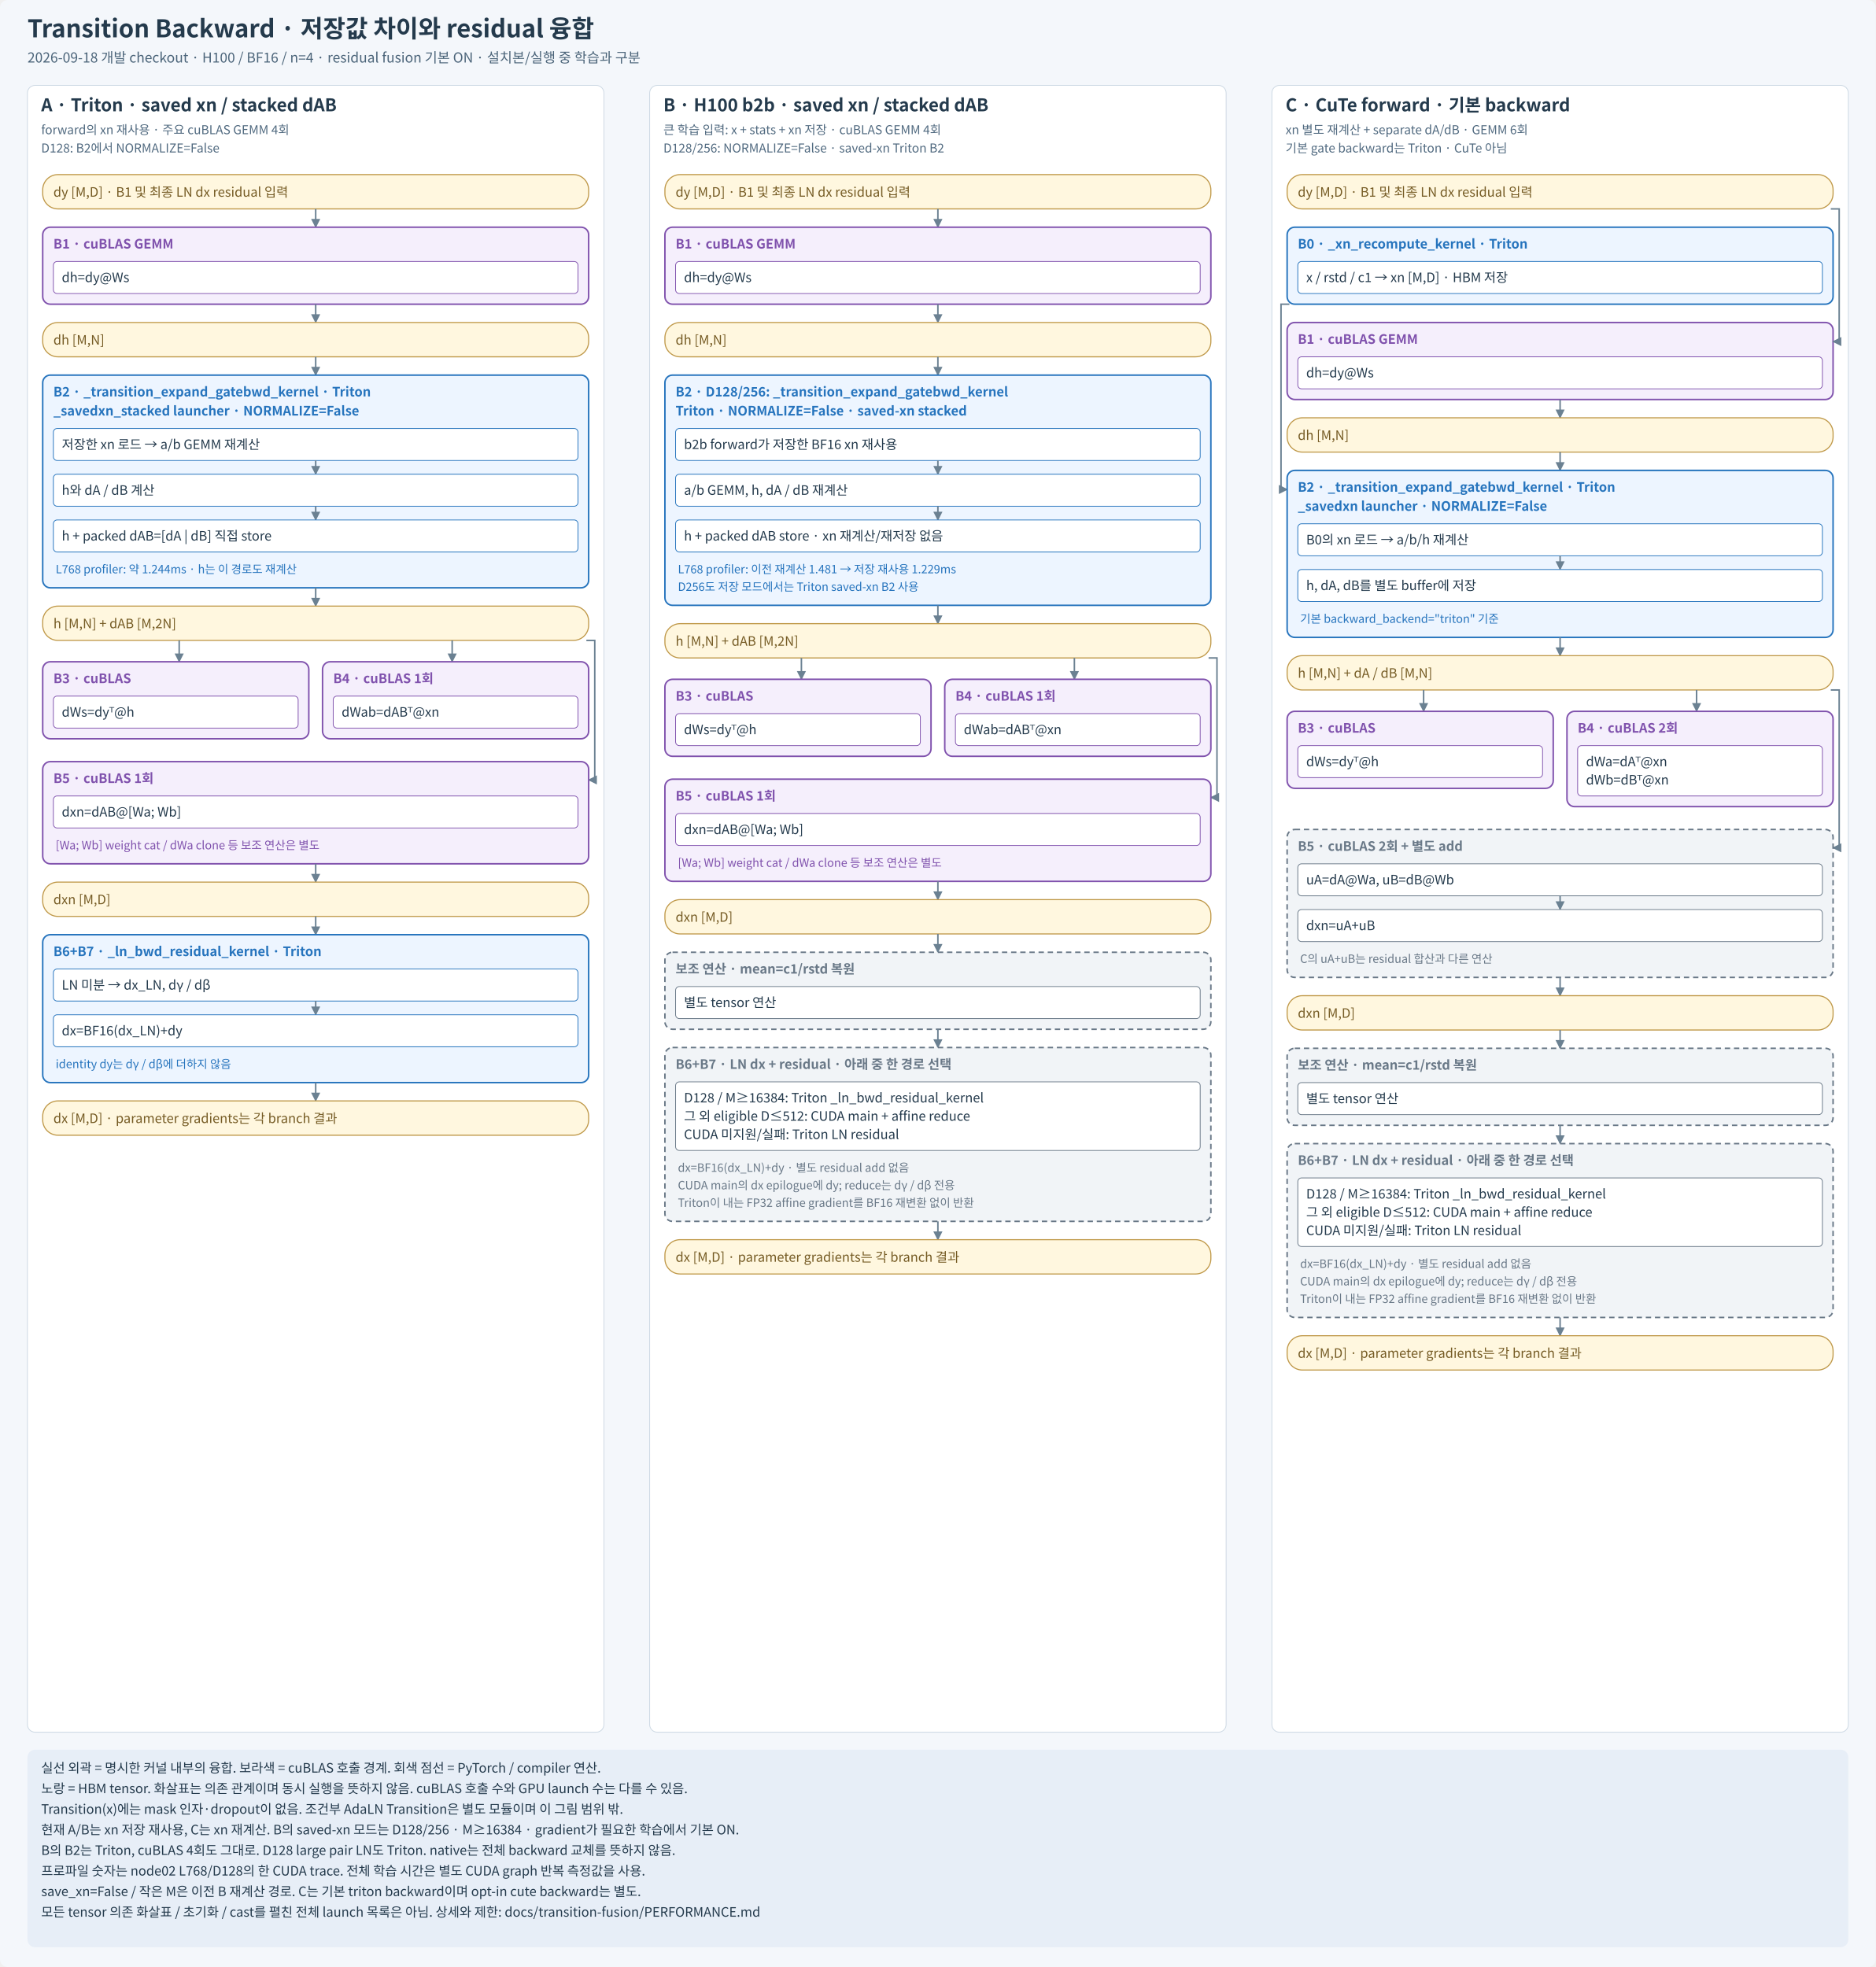
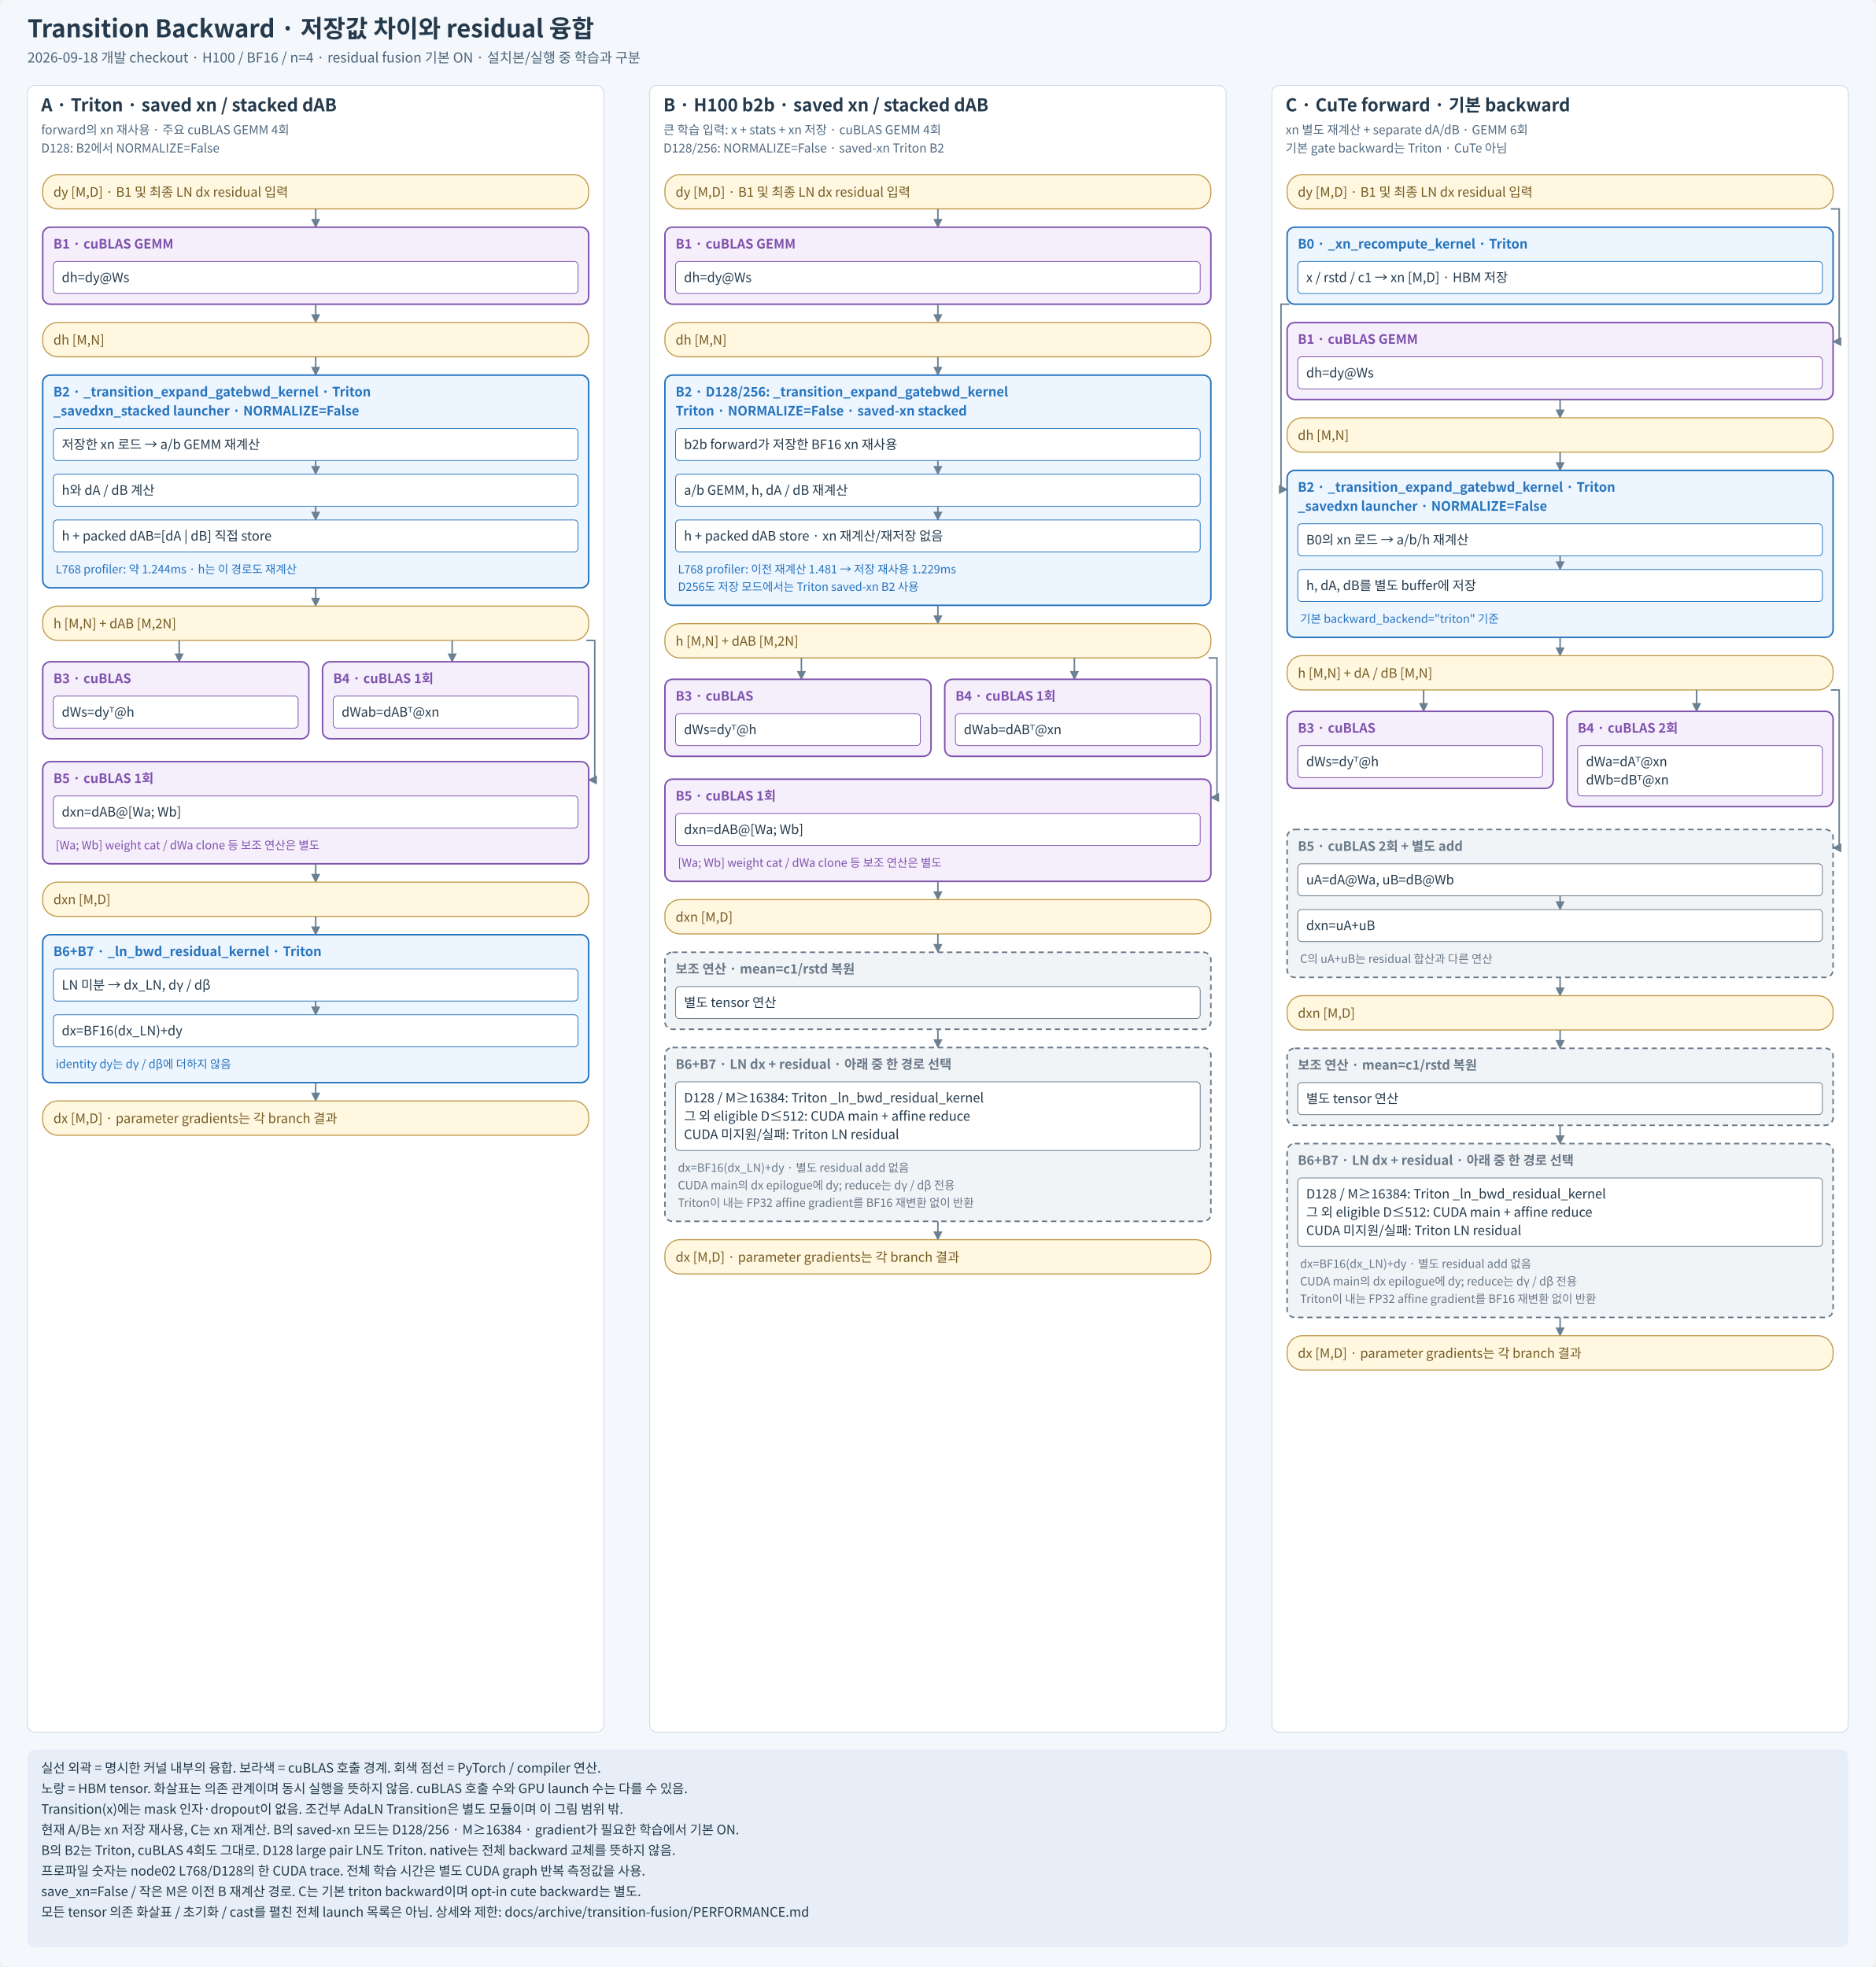
<svg xmlns="http://www.w3.org/2000/svg" aria-labelledby="title desc" height="2580" role="img" viewBox="0 0 2460 2580" width="2460">
  <defs>
    <marker id="arrow" markerHeight="6" markerWidth="6" orient="auto-start-reverse" refX="9" refY="5" viewBox="0 0 10 10">
      <path d="M 0 0 L 10 5 L 0 10 z" fill="#6b8192" />
    </marker>
  </defs>
  <rect fill="#f4f7fb" height="2580" rx="10" stroke="none" stroke-width="1" width="2460" x="0" y="0" />
  <text fill="#243a4c" font-family="Noto Sans CJK KR, Noto Sans KR, DejaVu Sans, sans-serif" font-size="32" font-weight="700" text-anchor="start" x="36" y="49">Transition Backward · 저장값 차이와 residual 융합</text>
  <text fill="#4b6479" font-family="Noto Sans CJK KR, Noto Sans KR, DejaVu Sans, sans-serif" font-size="18" font-weight="400" text-anchor="start" x="36" y="82">2026-09-18 개발 checkout · H100 / BF16 / n=4 · residual fusion 기본 ON · 설치본/실행 중 학습과 구분</text>
  <rect fill="#fff" height="2160" rx="10" stroke="#cbd7e2" stroke-width="1" width="756" x="36" y="112" />
  <text fill="#243a4c" font-family="Noto Sans CJK KR, Noto Sans KR, DejaVu Sans, sans-serif" font-size="23" font-weight="700" text-anchor="start" x="54" y="146">A · Triton · saved xn / stacked dAB</text>
  <text fill="#516a80" font-family="Noto Sans CJK KR, Noto Sans KR, DejaVu Sans, sans-serif" font-size="16" font-weight="400" text-anchor="start" x="54" y="176">forward의 xn 재사용 · 주요 cuBLAS GEMM 4회</text>
  <text fill="#516a80" font-family="Noto Sans CJK KR, Noto Sans KR, DejaVu Sans, sans-serif" font-size="16" font-weight="400" text-anchor="start" x="54" y="200">D128: B2에서 NORMALIZE=False</text>
  <rect fill="#fff7df" height="45" rx="20" stroke="#bf9848" stroke-width="1.4" width="716" x="56" y="229" />
  <text fill="#755b24" font-family="Noto Sans CJK KR, Noto Sans KR, DejaVu Sans, sans-serif" font-size="17" font-weight="400" text-anchor="start" x="70" y="258">dy [M,D] · B1 및 최종 LN dx residual 입력</text>
  <path d="M 414.0 274 L 414.0 298" fill="none" marker-end="url(#arrow)" stroke="#6b8192" stroke-width="2" />
  <rect fill="#f5effc" height="101" rx="10" stroke="#8052ad" stroke-width="2" width="716" x="56" y="298" />
  <text fill="#8052ad" font-family="Noto Sans CJK KR, Noto Sans KR, DejaVu Sans, sans-serif" font-size="17" font-weight="700" text-anchor="start" x="70" y="326">B1 · cuBLAS GEMM</text>
  <rect fill="#fff" height="42" rx="5" stroke="#8052ad" stroke-width="1" width="688" x="70" y="343" />
  <text fill="#243a4c" font-family="Noto Sans CJK KR, Noto Sans KR, DejaVu Sans, sans-serif" font-size="17" font-weight="400" text-anchor="start" x="81" y="370">dh=dy@Ws</text>
  <path d="M 414.0 399 L 414.0 423" fill="none" marker-end="url(#arrow)" stroke="#6b8192" stroke-width="2" />
  <rect fill="#fff7df" height="45" rx="20" stroke="#bf9848" stroke-width="1.4" width="716" x="56" y="423" />
  <text fill="#755b24" font-family="Noto Sans CJK KR, Noto Sans KR, DejaVu Sans, sans-serif" font-size="17" font-weight="400" text-anchor="start" x="70" y="452">dh [M,N]</text>
  <path d="M 414.0 468 L 414.0 492" fill="none" marker-end="url(#arrow)" stroke="#6b8192" stroke-width="2" />
  <rect fill="#edf5ff" height="279" rx="10" stroke="#2674bd" stroke-width="2" width="716" x="56" y="492" />
  <text fill="#2674bd" font-family="Noto Sans CJK KR, Noto Sans KR, DejaVu Sans, sans-serif" font-size="17" font-weight="700" text-anchor="start" x="70" y="520">B2 · _transition_expand_gatebwd_kernel · Triton</text>
  <text fill="#2674bd" font-family="Noto Sans CJK KR, Noto Sans KR, DejaVu Sans, sans-serif" font-size="17" font-weight="700" text-anchor="start" x="70" y="545">_savedxn_stacked launcher · NORMALIZE=False</text>
  <rect fill="#fff" height="42" rx="5" stroke="#2674bd" stroke-width="1" width="688" x="70" y="562" />
  <text fill="#243a4c" font-family="Noto Sans CJK KR, Noto Sans KR, DejaVu Sans, sans-serif" font-size="17" font-weight="400" text-anchor="start" x="81" y="589">저장한 xn 로드 → a/b GEMM 재계산</text>
  <path d="M 414.0 604 L 414.0 622" fill="none" marker-end="url(#arrow)" stroke="#6b8192" stroke-width="2" />
  <rect fill="#fff" height="42" rx="5" stroke="#2674bd" stroke-width="1" width="688" x="70" y="622" />
  <text fill="#243a4c" font-family="Noto Sans CJK KR, Noto Sans KR, DejaVu Sans, sans-serif" font-size="17" font-weight="400" text-anchor="start" x="81" y="649">h와 dA / dB 계산</text>
  <path d="M 414.0 664 L 414.0 682" fill="none" marker-end="url(#arrow)" stroke="#6b8192" stroke-width="2" />
  <rect fill="#fff" height="42" rx="5" stroke="#2674bd" stroke-width="1" width="688" x="70" y="682" />
  <text fill="#243a4c" font-family="Noto Sans CJK KR, Noto Sans KR, DejaVu Sans, sans-serif" font-size="17" font-weight="400" text-anchor="start" x="81" y="709">h + packed dAB=[dA | dB] 직접 store</text>
  <text fill="#2674bd" font-family="Noto Sans CJK KR, Noto Sans KR, DejaVu Sans, sans-serif" font-size="15" font-weight="400" text-anchor="start" x="73" y="752">L768 profiler: 약 1.244ms · h는 이 경로도 재계산</text>
  <path d="M 414.0 771 L 414.0 795" fill="none" marker-end="url(#arrow)" stroke="#6b8192" stroke-width="2" />
  <rect fill="#fff7df" height="45" rx="20" stroke="#bf9848" stroke-width="1.4" width="716" x="56" y="795" />
  <text fill="#755b24" font-family="Noto Sans CJK KR, Noto Sans KR, DejaVu Sans, sans-serif" font-size="17" font-weight="400" text-anchor="start" x="70" y="824">h [M,N] + dAB [M,2N]</text>
  <path d="M 235.0 840 L 235.0 868" fill="none" marker-end="url(#arrow)" stroke="#6b8192" stroke-width="2" />
  <path d="M 593.0 840 L 593.0 868" fill="none" marker-end="url(#arrow)" stroke="#6b8192" stroke-width="2" />
  <rect fill="#f5effc" height="101" rx="10" stroke="#8052ad" stroke-width="2" width="349.0" x="56" y="868" />
  <text fill="#8052ad" font-family="Noto Sans CJK KR, Noto Sans KR, DejaVu Sans, sans-serif" font-size="17" font-weight="700" text-anchor="start" x="70" y="896">B3 · cuBLAS</text>
  <rect fill="#fff" height="42" rx="5" stroke="#8052ad" stroke-width="1" width="321.0" x="70" y="913" />
  <text fill="#243a4c" font-family="Noto Sans CJK KR, Noto Sans KR, DejaVu Sans, sans-serif" font-size="17" font-weight="400" text-anchor="start" x="81" y="940">dWs=dyᵀ@h</text>
  <rect fill="#f5effc" height="101" rx="10" stroke="#8052ad" stroke-width="2" width="349.0" x="423.0" y="868" />
  <text fill="#8052ad" font-family="Noto Sans CJK KR, Noto Sans KR, DejaVu Sans, sans-serif" font-size="17" font-weight="700" text-anchor="start" x="437.0" y="896">B4 · cuBLAS 1회</text>
  <rect fill="#fff" height="42" rx="5" stroke="#8052ad" stroke-width="1" width="321.0" x="437.0" y="913" />
  <text fill="#243a4c" font-family="Noto Sans CJK KR, Noto Sans KR, DejaVu Sans, sans-serif" font-size="17" font-weight="400" text-anchor="start" x="448.0" y="940">dWab=dABᵀ@xn</text>
  <path d="M 769 840 L 780 840 L 780 1023 L 772 1023" fill="none" marker-end="url(#arrow)" stroke="#6b8192" stroke-width="2" />
  <rect fill="#f5effc" height="134" rx="10" stroke="#8052ad" stroke-width="2" width="716" x="56" y="999" />
  <text fill="#8052ad" font-family="Noto Sans CJK KR, Noto Sans KR, DejaVu Sans, sans-serif" font-size="17" font-weight="700" text-anchor="start" x="70" y="1027">B5 · cuBLAS 1회</text>
  <rect fill="#fff" height="42" rx="5" stroke="#8052ad" stroke-width="1" width="688" x="70" y="1044" />
  <text fill="#243a4c" font-family="Noto Sans CJK KR, Noto Sans KR, DejaVu Sans, sans-serif" font-size="17" font-weight="400" text-anchor="start" x="81" y="1071">dxn=dAB@[Wa; Wb]</text>
  <text fill="#8052ad" font-family="Noto Sans CJK KR, Noto Sans KR, DejaVu Sans, sans-serif" font-size="15" font-weight="400" text-anchor="start" x="73" y="1114">[Wa; Wb] weight cat / dWa clone 등 보조 연산은 별도</text>
  <path d="M 414.0 1133 L 414.0 1157" fill="none" marker-end="url(#arrow)" stroke="#6b8192" stroke-width="2" />
  <rect fill="#fff7df" height="45" rx="20" stroke="#bf9848" stroke-width="1.4" width="716" x="56" y="1157" />
  <text fill="#755b24" font-family="Noto Sans CJK KR, Noto Sans KR, DejaVu Sans, sans-serif" font-size="17" font-weight="400" text-anchor="start" x="70" y="1186">dxn [M,D]</text>
  <path d="M 414.0 1202 L 414.0 1226" fill="none" marker-end="url(#arrow)" stroke="#6b8192" stroke-width="2" />
  <rect fill="#edf5ff" height="194" rx="10" stroke="#2674bd" stroke-width="2" width="716" x="56" y="1226" />
  <text fill="#2674bd" font-family="Noto Sans CJK KR, Noto Sans KR, DejaVu Sans, sans-serif" font-size="17" font-weight="700" text-anchor="start" x="70" y="1254">B6+B7 · _ln_bwd_residual_kernel · Triton</text>
  <rect fill="#fff" height="42" rx="5" stroke="#2674bd" stroke-width="1" width="688" x="70" y="1271" />
  <text fill="#243a4c" font-family="Noto Sans CJK KR, Noto Sans KR, DejaVu Sans, sans-serif" font-size="17" font-weight="400" text-anchor="start" x="81" y="1298">LN 미분 → dx_LN, dγ / dβ</text>
  <path d="M 414.0 1313 L 414.0 1331" fill="none" marker-end="url(#arrow)" stroke="#6b8192" stroke-width="2" />
  <rect fill="#fff" height="42" rx="5" stroke="#2674bd" stroke-width="1" width="688" x="70" y="1331" />
  <text fill="#243a4c" font-family="Noto Sans CJK KR, Noto Sans KR, DejaVu Sans, sans-serif" font-size="17" font-weight="400" text-anchor="start" x="81" y="1358">dx=BF16(dx_LN)+dy</text>
  <text fill="#2674bd" font-family="Noto Sans CJK KR, Noto Sans KR, DejaVu Sans, sans-serif" font-size="15" font-weight="400" text-anchor="start" x="73" y="1401">identity dy는 dγ / dβ에 더하지 않음</text>
  <path d="M 414.0 1420 L 414.0 1444" fill="none" marker-end="url(#arrow)" stroke="#6b8192" stroke-width="2" />
  <rect fill="#fff7df" height="45" rx="20" stroke="#bf9848" stroke-width="1.4" width="716" x="56" y="1444" />
  <text fill="#755b24" font-family="Noto Sans CJK KR, Noto Sans KR, DejaVu Sans, sans-serif" font-size="17" font-weight="400" text-anchor="start" x="70" y="1473">dx [M,D] · parameter gradients는 각 branch 결과</text>
  <rect fill="#fff" height="2160" rx="10" stroke="#cbd7e2" stroke-width="1" width="756" x="852" y="112" />
  <text fill="#243a4c" font-family="Noto Sans CJK KR, Noto Sans KR, DejaVu Sans, sans-serif" font-size="23" font-weight="700" text-anchor="start" x="870" y="146">B · H100 b2b · saved xn / stacked dAB</text>
  <text fill="#516a80" font-family="Noto Sans CJK KR, Noto Sans KR, DejaVu Sans, sans-serif" font-size="16" font-weight="400" text-anchor="start" x="870" y="176">큰 학습 입력: x + stats + xn 저장 · cuBLAS GEMM 4회</text>
  <text fill="#516a80" font-family="Noto Sans CJK KR, Noto Sans KR, DejaVu Sans, sans-serif" font-size="16" font-weight="400" text-anchor="start" x="870" y="200">D128/256: NORMALIZE=False · saved-xn Triton B2</text>
  <rect fill="#fff7df" height="45" rx="20" stroke="#bf9848" stroke-width="1.4" width="716" x="872" y="229" />
  <text fill="#755b24" font-family="Noto Sans CJK KR, Noto Sans KR, DejaVu Sans, sans-serif" font-size="17" font-weight="400" text-anchor="start" x="886" y="258">dy [M,D] · B1 및 최종 LN dx residual 입력</text>
  <path d="M 1230.0 274 L 1230.0 298" fill="none" marker-end="url(#arrow)" stroke="#6b8192" stroke-width="2" />
  <rect fill="#f5effc" height="101" rx="10" stroke="#8052ad" stroke-width="2" width="716" x="872" y="298" />
  <text fill="#8052ad" font-family="Noto Sans CJK KR, Noto Sans KR, DejaVu Sans, sans-serif" font-size="17" font-weight="700" text-anchor="start" x="886" y="326">B1 · cuBLAS GEMM</text>
  <rect fill="#fff" height="42" rx="5" stroke="#8052ad" stroke-width="1" width="688" x="886" y="343" />
  <text fill="#243a4c" font-family="Noto Sans CJK KR, Noto Sans KR, DejaVu Sans, sans-serif" font-size="17" font-weight="400" text-anchor="start" x="897" y="370">dh=dy@Ws</text>
  <path d="M 1230.0 399 L 1230.0 423" fill="none" marker-end="url(#arrow)" stroke="#6b8192" stroke-width="2" />
  <rect fill="#fff7df" height="45" rx="20" stroke="#bf9848" stroke-width="1.4" width="716" x="872" y="423" />
  <text fill="#755b24" font-family="Noto Sans CJK KR, Noto Sans KR, DejaVu Sans, sans-serif" font-size="17" font-weight="400" text-anchor="start" x="886" y="452">dh [M,N]</text>
  <path d="M 1230.0 468 L 1230.0 492" fill="none" marker-end="url(#arrow)" stroke="#6b8192" stroke-width="2" />
  <rect fill="#edf5ff" height="302" rx="10" stroke="#2674bd" stroke-width="2" width="716" x="872" y="492" />
  <text fill="#2674bd" font-family="Noto Sans CJK KR, Noto Sans KR, DejaVu Sans, sans-serif" font-size="17" font-weight="700" text-anchor="start" x="886" y="520">B2 · D128/256: _transition_expand_gatebwd_kernel</text>
  <text fill="#2674bd" font-family="Noto Sans CJK KR, Noto Sans KR, DejaVu Sans, sans-serif" font-size="17" font-weight="700" text-anchor="start" x="886" y="545">Triton · NORMALIZE=False · saved-xn stacked</text>
  <rect fill="#fff" height="42" rx="5" stroke="#2674bd" stroke-width="1" width="688" x="886" y="562" />
  <text fill="#243a4c" font-family="Noto Sans CJK KR, Noto Sans KR, DejaVu Sans, sans-serif" font-size="17" font-weight="400" text-anchor="start" x="897" y="589">b2b forward가 저장한 BF16 xn 재사용</text>
  <path d="M 1230.0 604 L 1230.0 622" fill="none" marker-end="url(#arrow)" stroke="#6b8192" stroke-width="2" />
  <rect fill="#fff" height="42" rx="5" stroke="#2674bd" stroke-width="1" width="688" x="886" y="622" />
  <text fill="#243a4c" font-family="Noto Sans CJK KR, Noto Sans KR, DejaVu Sans, sans-serif" font-size="17" font-weight="400" text-anchor="start" x="897" y="649">a/b GEMM, h, dA / dB 재계산</text>
  <path d="M 1230.0 664 L 1230.0 682" fill="none" marker-end="url(#arrow)" stroke="#6b8192" stroke-width="2" />
  <rect fill="#fff" height="42" rx="5" stroke="#2674bd" stroke-width="1" width="688" x="886" y="682" />
  <text fill="#243a4c" font-family="Noto Sans CJK KR, Noto Sans KR, DejaVu Sans, sans-serif" font-size="17" font-weight="400" text-anchor="start" x="897" y="709">h + packed dAB store · xn 재계산/재저장 없음</text>
  <text fill="#2674bd" font-family="Noto Sans CJK KR, Noto Sans KR, DejaVu Sans, sans-serif" font-size="15" font-weight="400" text-anchor="start" x="889" y="752">L768 profiler: 이전 재계산 1.481 → 저장 재사용 1.229ms</text>
  <text fill="#2674bd" font-family="Noto Sans CJK KR, Noto Sans KR, DejaVu Sans, sans-serif" font-size="15" font-weight="400" text-anchor="start" x="889" y="775">D256도 저장 모드에서는 Triton saved-xn B2 사용</text>
  <path d="M 1230.0 794 L 1230.0 818" fill="none" marker-end="url(#arrow)" stroke="#6b8192" stroke-width="2" />
  <rect fill="#fff7df" height="45" rx="20" stroke="#bf9848" stroke-width="1.4" width="716" x="872" y="818" />
  <text fill="#755b24" font-family="Noto Sans CJK KR, Noto Sans KR, DejaVu Sans, sans-serif" font-size="17" font-weight="400" text-anchor="start" x="886" y="847">h [M,N] + dAB [M,2N]</text>
  <path d="M 1051.0 863 L 1051.0 891" fill="none" marker-end="url(#arrow)" stroke="#6b8192" stroke-width="2" />
  <path d="M 1409.0 863 L 1409.0 891" fill="none" marker-end="url(#arrow)" stroke="#6b8192" stroke-width="2" />
  <rect fill="#f5effc" height="101" rx="10" stroke="#8052ad" stroke-width="2" width="349.0" x="872" y="891" />
  <text fill="#8052ad" font-family="Noto Sans CJK KR, Noto Sans KR, DejaVu Sans, sans-serif" font-size="17" font-weight="700" text-anchor="start" x="886" y="919">B3 · cuBLAS</text>
  <rect fill="#fff" height="42" rx="5" stroke="#8052ad" stroke-width="1" width="321.0" x="886" y="936" />
  <text fill="#243a4c" font-family="Noto Sans CJK KR, Noto Sans KR, DejaVu Sans, sans-serif" font-size="17" font-weight="400" text-anchor="start" x="897" y="963">dWs=dyᵀ@h</text>
  <rect fill="#f5effc" height="101" rx="10" stroke="#8052ad" stroke-width="2" width="349.0" x="1239.0" y="891" />
  <text fill="#8052ad" font-family="Noto Sans CJK KR, Noto Sans KR, DejaVu Sans, sans-serif" font-size="17" font-weight="700" text-anchor="start" x="1253.0" y="919">B4 · cuBLAS 1회</text>
  <rect fill="#fff" height="42" rx="5" stroke="#8052ad" stroke-width="1" width="321.0" x="1253.0" y="936" />
  <text fill="#243a4c" font-family="Noto Sans CJK KR, Noto Sans KR, DejaVu Sans, sans-serif" font-size="17" font-weight="400" text-anchor="start" x="1264.0" y="963">dWab=dABᵀ@xn</text>
  <path d="M 1585 863 L 1596 863 L 1596 1046 L 1588 1046" fill="none" marker-end="url(#arrow)" stroke="#6b8192" stroke-width="2" />
  <rect fill="#f5effc" height="134" rx="10" stroke="#8052ad" stroke-width="2" width="716" x="872" y="1022" />
  <text fill="#8052ad" font-family="Noto Sans CJK KR, Noto Sans KR, DejaVu Sans, sans-serif" font-size="17" font-weight="700" text-anchor="start" x="886" y="1050">B5 · cuBLAS 1회</text>
  <rect fill="#fff" height="42" rx="5" stroke="#8052ad" stroke-width="1" width="688" x="886" y="1067" />
  <text fill="#243a4c" font-family="Noto Sans CJK KR, Noto Sans KR, DejaVu Sans, sans-serif" font-size="17" font-weight="400" text-anchor="start" x="897" y="1094">dxn=dAB@[Wa; Wb]</text>
  <text fill="#8052ad" font-family="Noto Sans CJK KR, Noto Sans KR, DejaVu Sans, sans-serif" font-size="15" font-weight="400" text-anchor="start" x="889" y="1137">[Wa; Wb] weight cat / dWa clone 등 보조 연산은 별도</text>
  <path d="M 1230.0 1156 L 1230.0 1180" fill="none" marker-end="url(#arrow)" stroke="#6b8192" stroke-width="2" />
  <rect fill="#fff7df" height="45" rx="20" stroke="#bf9848" stroke-width="1.4" width="716" x="872" y="1180" />
  <text fill="#755b24" font-family="Noto Sans CJK KR, Noto Sans KR, DejaVu Sans, sans-serif" font-size="17" font-weight="400" text-anchor="start" x="886" y="1209">dxn [M,D]</text>
  <path d="M 1230.0 1225 L 1230.0 1249" fill="none" marker-end="url(#arrow)" stroke="#6b8192" stroke-width="2" />
  <rect fill="#f1f4f7" height="101" rx="10" stroke="#697887" stroke-dasharray="7 5" stroke-width="2" width="716" x="872" y="1249" />
  <text fill="#697887" font-family="Noto Sans CJK KR, Noto Sans KR, DejaVu Sans, sans-serif" font-size="17" font-weight="700" text-anchor="start" x="886" y="1277">보조 연산 · mean=c1/rstd 복원</text>
  <rect fill="#fff" height="42" rx="5" stroke="#697887" stroke-width="1" width="688" x="886" y="1294" />
  <text fill="#243a4c" font-family="Noto Sans CJK KR, Noto Sans KR, DejaVu Sans, sans-serif" font-size="17" font-weight="400" text-anchor="start" x="897" y="1321">별도 tensor 연산</text>
  <path d="M 1230.0 1350 L 1230.0 1374" fill="none" marker-end="url(#arrow)" stroke="#6b8192" stroke-width="2" />
  <rect fill="#f1f4f7" height="228" rx="10" stroke="#697887" stroke-dasharray="7 5" stroke-width="2" width="716" x="872" y="1374" />
  <text fill="#697887" font-family="Noto Sans CJK KR, Noto Sans KR, DejaVu Sans, sans-serif" font-size="17" font-weight="700" text-anchor="start" x="886" y="1402">B6+B7 · LN dx + residual · 아래 중 한 경로 선택</text>
  <rect fill="#fff" height="90" rx="5" stroke="#697887" stroke-width="1" width="688" x="886" y="1419" />
  <text fill="#243a4c" font-family="Noto Sans CJK KR, Noto Sans KR, DejaVu Sans, sans-serif" font-size="17" font-weight="400" text-anchor="start" x="897" y="1446">D128 / M≥16384: Triton _ln_bwd_residual_kernel</text>
  <text fill="#243a4c" font-family="Noto Sans CJK KR, Noto Sans KR, DejaVu Sans, sans-serif" font-size="17" font-weight="400" text-anchor="start" x="897" y="1470">그 외 eligible D≤512: CUDA main + affine reduce</text>
  <text fill="#243a4c" font-family="Noto Sans CJK KR, Noto Sans KR, DejaVu Sans, sans-serif" font-size="17" font-weight="400" text-anchor="start" x="897" y="1494">CUDA 미지원/실패: Triton LN residual</text>
  <text fill="#697887" font-family="Noto Sans CJK KR, Noto Sans KR, DejaVu Sans, sans-serif" font-size="15" font-weight="400" text-anchor="start" x="889" y="1537">dx=BF16(dx_LN)+dy · 별도 residual add 없음</text>
  <text fill="#697887" font-family="Noto Sans CJK KR, Noto Sans KR, DejaVu Sans, sans-serif" font-size="15" font-weight="400" text-anchor="start" x="889" y="1560">CUDA main의 dx epilogue에 dy; reduce는 dγ / dβ 전용</text>
  <text fill="#697887" font-family="Noto Sans CJK KR, Noto Sans KR, DejaVu Sans, sans-serif" font-size="15" font-weight="400" text-anchor="start" x="889" y="1583">Triton이 내는 FP32 affine gradient를 BF16 재변환 없이 반환</text>
  <path d="M 1230.0 1602 L 1230.0 1626" fill="none" marker-end="url(#arrow)" stroke="#6b8192" stroke-width="2" />
  <rect fill="#fff7df" height="45" rx="20" stroke="#bf9848" stroke-width="1.4" width="716" x="872" y="1626" />
  <text fill="#755b24" font-family="Noto Sans CJK KR, Noto Sans KR, DejaVu Sans, sans-serif" font-size="17" font-weight="400" text-anchor="start" x="886" y="1655">dx [M,D] · parameter gradients는 각 branch 결과</text>
  <rect fill="#fff" height="2160" rx="10" stroke="#cbd7e2" stroke-width="1" width="756" x="1668" y="112" />
  <text fill="#243a4c" font-family="Noto Sans CJK KR, Noto Sans KR, DejaVu Sans, sans-serif" font-size="23" font-weight="700" text-anchor="start" x="1686" y="146">C · CuTe forward · 기본 backward</text>
  <text fill="#516a80" font-family="Noto Sans CJK KR, Noto Sans KR, DejaVu Sans, sans-serif" font-size="16" font-weight="400" text-anchor="start" x="1686" y="176">xn 별도 재계산 + separate dA/dB · GEMM 6회</text>
  <text fill="#516a80" font-family="Noto Sans CJK KR, Noto Sans KR, DejaVu Sans, sans-serif" font-size="16" font-weight="400" text-anchor="start" x="1686" y="200">기본 gate backward는 Triton · CuTe 아님</text>
  <rect fill="#fff7df" height="45" rx="20" stroke="#bf9848" stroke-width="1.4" width="716" x="1688" y="229" />
  <text fill="#755b24" font-family="Noto Sans CJK KR, Noto Sans KR, DejaVu Sans, sans-serif" font-size="17" font-weight="400" text-anchor="start" x="1702" y="258">dy [M,D] · B1 및 최종 LN dx residual 입력</text>
  <rect fill="#edf5ff" height="101" rx="10" stroke="#2674bd" stroke-width="2" width="716" x="1688" y="298" />
  <text fill="#2674bd" font-family="Noto Sans CJK KR, Noto Sans KR, DejaVu Sans, sans-serif" font-size="17" font-weight="700" text-anchor="start" x="1702" y="326">B0 · _xn_recompute_kernel · Triton</text>
  <rect fill="#fff" height="42" rx="5" stroke="#2674bd" stroke-width="1" width="688" x="1702" y="343" />
  <text fill="#243a4c" font-family="Noto Sans CJK KR, Noto Sans KR, DejaVu Sans, sans-serif" font-size="17" font-weight="400" text-anchor="start" x="1713" y="370">x / rstd / c1 → xn [M,D] · HBM 저장</text>
  <rect fill="#f5effc" height="101" rx="10" stroke="#8052ad" stroke-width="2" width="716" x="1688" y="423" />
  <text fill="#8052ad" font-family="Noto Sans CJK KR, Noto Sans KR, DejaVu Sans, sans-serif" font-size="17" font-weight="700" text-anchor="start" x="1702" y="451">B1 · cuBLAS GEMM</text>
  <rect fill="#fff" height="42" rx="5" stroke="#8052ad" stroke-width="1" width="688" x="1702" y="468" />
  <text fill="#243a4c" font-family="Noto Sans CJK KR, Noto Sans KR, DejaVu Sans, sans-serif" font-size="17" font-weight="400" text-anchor="start" x="1713" y="495">dh=dy@Ws</text>
  <path d="M 2401 274 L 2412 274 L 2412 448 L 2404 448" fill="none" marker-end="url(#arrow)" stroke="#6b8192" stroke-width="2" />
  <path d="M 2046.0 524 L 2046.0 548" fill="none" marker-end="url(#arrow)" stroke="#6b8192" stroke-width="2" />
  <rect fill="#fff7df" height="45" rx="20" stroke="#bf9848" stroke-width="1.4" width="716" x="1688" y="548" />
  <text fill="#755b24" font-family="Noto Sans CJK KR, Noto Sans KR, DejaVu Sans, sans-serif" font-size="17" font-weight="400" text-anchor="start" x="1702" y="577">dh [M,N]</text>
  <path d="M 1691 399 L 1680 399 L 1680 642 L 1688 642" fill="none" marker-end="url(#arrow)" stroke="#6b8192" stroke-width="2" />
  <path d="M 2046.0 593 L 2046.0 617" fill="none" marker-end="url(#arrow)" stroke="#6b8192" stroke-width="2" />
  <rect fill="#edf5ff" height="219" rx="10" stroke="#2674bd" stroke-width="2" width="716" x="1688" y="617" />
  <text fill="#2674bd" font-family="Noto Sans CJK KR, Noto Sans KR, DejaVu Sans, sans-serif" font-size="17" font-weight="700" text-anchor="start" x="1702" y="645">B2 · _transition_expand_gatebwd_kernel · Triton</text>
  <text fill="#2674bd" font-family="Noto Sans CJK KR, Noto Sans KR, DejaVu Sans, sans-serif" font-size="17" font-weight="700" text-anchor="start" x="1702" y="670">_savedxn launcher · NORMALIZE=False</text>
  <rect fill="#fff" height="42" rx="5" stroke="#2674bd" stroke-width="1" width="688" x="1702" y="687" />
  <text fill="#243a4c" font-family="Noto Sans CJK KR, Noto Sans KR, DejaVu Sans, sans-serif" font-size="17" font-weight="400" text-anchor="start" x="1713" y="714">B0의 xn 로드 → a/b/h 재계산</text>
  <path d="M 2046.0 729 L 2046.0 747" fill="none" marker-end="url(#arrow)" stroke="#6b8192" stroke-width="2" />
  <rect fill="#fff" height="42" rx="5" stroke="#2674bd" stroke-width="1" width="688" x="1702" y="747" />
  <text fill="#243a4c" font-family="Noto Sans CJK KR, Noto Sans KR, DejaVu Sans, sans-serif" font-size="17" font-weight="400" text-anchor="start" x="1713" y="774">h, dA, dB를 별도 buffer에 저장</text>
  <text fill="#2674bd" font-family="Noto Sans CJK KR, Noto Sans KR, DejaVu Sans, sans-serif" font-size="15" font-weight="400" text-anchor="start" x="1705" y="817">기본 backward_backend="triton" 기준</text>
  <path d="M 2046.0 836 L 2046.0 860" fill="none" marker-end="url(#arrow)" stroke="#6b8192" stroke-width="2" />
  <rect fill="#fff7df" height="45" rx="20" stroke="#bf9848" stroke-width="1.4" width="716" x="1688" y="860" />
  <text fill="#755b24" font-family="Noto Sans CJK KR, Noto Sans KR, DejaVu Sans, sans-serif" font-size="17" font-weight="400" text-anchor="start" x="1702" y="889">h [M,N] + dA / dB [M,N]</text>
  <path d="M 1867.0 905 L 1867.0 933" fill="none" marker-end="url(#arrow)" stroke="#6b8192" stroke-width="2" />
  <path d="M 2225.0 905 L 2225.0 933" fill="none" marker-end="url(#arrow)" stroke="#6b8192" stroke-width="2" />
  <rect fill="#f5effc" height="101" rx="10" stroke="#8052ad" stroke-width="2" width="349.0" x="1688" y="933" />
  <text fill="#8052ad" font-family="Noto Sans CJK KR, Noto Sans KR, DejaVu Sans, sans-serif" font-size="17" font-weight="700" text-anchor="start" x="1702" y="961">B3 · cuBLAS</text>
  <rect fill="#fff" height="42" rx="5" stroke="#8052ad" stroke-width="1" width="321.0" x="1702" y="978" />
  <text fill="#243a4c" font-family="Noto Sans CJK KR, Noto Sans KR, DejaVu Sans, sans-serif" font-size="17" font-weight="400" text-anchor="start" x="1713" y="1005">dWs=dyᵀ@h</text>
  <rect fill="#f5effc" height="125" rx="10" stroke="#8052ad" stroke-width="2" width="349.0" x="2055.0" y="933" />
  <text fill="#8052ad" font-family="Noto Sans CJK KR, Noto Sans KR, DejaVu Sans, sans-serif" font-size="17" font-weight="700" text-anchor="start" x="2069.0" y="961">B4 · cuBLAS 2회</text>
  <rect fill="#fff" height="66" rx="5" stroke="#8052ad" stroke-width="1" width="321.0" x="2069.0" y="978" />
  <text fill="#243a4c" font-family="Noto Sans CJK KR, Noto Sans KR, DejaVu Sans, sans-serif" font-size="17" font-weight="400" text-anchor="start" x="2080.0" y="1005">dWa=dAᵀ@xn</text>
  <text fill="#243a4c" font-family="Noto Sans CJK KR, Noto Sans KR, DejaVu Sans, sans-serif" font-size="17" font-weight="400" text-anchor="start" x="2080.0" y="1029">dWb=dBᵀ@xn</text>
  <path d="M 2401 905 L 2412 905 L 2412 1112 L 2404 1112" fill="none" marker-end="url(#arrow)" stroke="#6b8192" stroke-width="2" />
  <rect fill="#f1f4f7" height="194" rx="10" stroke="#697887" stroke-dasharray="7 5" stroke-width="2" width="716" x="1688" y="1088" />
  <text fill="#697887" font-family="Noto Sans CJK KR, Noto Sans KR, DejaVu Sans, sans-serif" font-size="17" font-weight="700" text-anchor="start" x="1702" y="1116">B5 · cuBLAS 2회 + 별도 add</text>
  <rect fill="#fff" height="42" rx="5" stroke="#697887" stroke-width="1" width="688" x="1702" y="1133" />
  <text fill="#243a4c" font-family="Noto Sans CJK KR, Noto Sans KR, DejaVu Sans, sans-serif" font-size="17" font-weight="400" text-anchor="start" x="1713" y="1160">uA=dA@Wa, uB=dB@Wb</text>
  <path d="M 2046.0 1175 L 2046.0 1193" fill="none" marker-end="url(#arrow)" stroke="#6b8192" stroke-width="2" />
  <rect fill="#fff" height="42" rx="5" stroke="#697887" stroke-width="1" width="688" x="1702" y="1193" />
  <text fill="#243a4c" font-family="Noto Sans CJK KR, Noto Sans KR, DejaVu Sans, sans-serif" font-size="17" font-weight="400" text-anchor="start" x="1713" y="1220">dxn=uA+uB</text>
  <text fill="#697887" font-family="Noto Sans CJK KR, Noto Sans KR, DejaVu Sans, sans-serif" font-size="15" font-weight="400" text-anchor="start" x="1705" y="1263">C의 uA+uB는 residual 합산과 다른 연산</text>
  <path d="M 2046.0 1282 L 2046.0 1306" fill="none" marker-end="url(#arrow)" stroke="#6b8192" stroke-width="2" />
  <rect fill="#fff7df" height="45" rx="20" stroke="#bf9848" stroke-width="1.4" width="716" x="1688" y="1306" />
  <text fill="#755b24" font-family="Noto Sans CJK KR, Noto Sans KR, DejaVu Sans, sans-serif" font-size="17" font-weight="400" text-anchor="start" x="1702" y="1335">dxn [M,D]</text>
  <path d="M 2046.0 1351 L 2046.0 1375" fill="none" marker-end="url(#arrow)" stroke="#6b8192" stroke-width="2" />
  <rect fill="#f1f4f7" height="101" rx="10" stroke="#697887" stroke-dasharray="7 5" stroke-width="2" width="716" x="1688" y="1375" />
  <text fill="#697887" font-family="Noto Sans CJK KR, Noto Sans KR, DejaVu Sans, sans-serif" font-size="17" font-weight="700" text-anchor="start" x="1702" y="1403">보조 연산 · mean=c1/rstd 복원</text>
  <rect fill="#fff" height="42" rx="5" stroke="#697887" stroke-width="1" width="688" x="1702" y="1420" />
  <text fill="#243a4c" font-family="Noto Sans CJK KR, Noto Sans KR, DejaVu Sans, sans-serif" font-size="17" font-weight="400" text-anchor="start" x="1713" y="1447">별도 tensor 연산</text>
  <path d="M 2046.0 1476 L 2046.0 1500" fill="none" marker-end="url(#arrow)" stroke="#6b8192" stroke-width="2" />
  <rect fill="#f1f4f7" height="228" rx="10" stroke="#697887" stroke-dasharray="7 5" stroke-width="2" width="716" x="1688" y="1500" />
  <text fill="#697887" font-family="Noto Sans CJK KR, Noto Sans KR, DejaVu Sans, sans-serif" font-size="17" font-weight="700" text-anchor="start" x="1702" y="1528">B6+B7 · LN dx + residual · 아래 중 한 경로 선택</text>
  <rect fill="#fff" height="90" rx="5" stroke="#697887" stroke-width="1" width="688" x="1702" y="1545" />
  <text fill="#243a4c" font-family="Noto Sans CJK KR, Noto Sans KR, DejaVu Sans, sans-serif" font-size="17" font-weight="400" text-anchor="start" x="1713" y="1572">D128 / M≥16384: Triton _ln_bwd_residual_kernel</text>
  <text fill="#243a4c" font-family="Noto Sans CJK KR, Noto Sans KR, DejaVu Sans, sans-serif" font-size="17" font-weight="400" text-anchor="start" x="1713" y="1596">그 외 eligible D≤512: CUDA main + affine reduce</text>
  <text fill="#243a4c" font-family="Noto Sans CJK KR, Noto Sans KR, DejaVu Sans, sans-serif" font-size="17" font-weight="400" text-anchor="start" x="1713" y="1620">CUDA 미지원/실패: Triton LN residual</text>
  <text fill="#697887" font-family="Noto Sans CJK KR, Noto Sans KR, DejaVu Sans, sans-serif" font-size="15" font-weight="400" text-anchor="start" x="1705" y="1663">dx=BF16(dx_LN)+dy · 별도 residual add 없음</text>
  <text fill="#697887" font-family="Noto Sans CJK KR, Noto Sans KR, DejaVu Sans, sans-serif" font-size="15" font-weight="400" text-anchor="start" x="1705" y="1686">CUDA main의 dx epilogue에 dy; reduce는 dγ / dβ 전용</text>
  <text fill="#697887" font-family="Noto Sans CJK KR, Noto Sans KR, DejaVu Sans, sans-serif" font-size="15" font-weight="400" text-anchor="start" x="1705" y="1709">Triton이 내는 FP32 affine gradient를 BF16 재변환 없이 반환</text>
  <path d="M 2046.0 1728 L 2046.0 1752" fill="none" marker-end="url(#arrow)" stroke="#6b8192" stroke-width="2" />
  <rect fill="#fff7df" height="45" rx="20" stroke="#bf9848" stroke-width="1.4" width="716" x="1688" y="1752" />
  <text fill="#755b24" font-family="Noto Sans CJK KR, Noto Sans KR, DejaVu Sans, sans-serif" font-size="17" font-weight="400" text-anchor="start" x="1702" y="1781">dx [M,D] · parameter gradients는 각 branch 결과</text>
  <rect fill="#e7eef7" height="259" rx="10" stroke="none" stroke-width="1" width="2388" x="36" y="2295" />
  <text fill="#243a4c" font-family="Noto Sans CJK KR, Noto Sans KR, DejaVu Sans, sans-serif" font-size="17" font-weight="400" text-anchor="start" x="54" y="2325">실선 외곽 = 명시한 커널 내부의 융합. 보라색 = cuBLAS 호출 경계. 회색 점선 = PyTorch / compiler 연산.</text>
  <text fill="#243a4c" font-family="Noto Sans CJK KR, Noto Sans KR, DejaVu Sans, sans-serif" font-size="17" font-weight="400" text-anchor="start" x="54" y="2352">노랑 = HBM tensor. 화살표는 의존 관계이며 동시 실행을 뜻하지 않음. cuBLAS 호출 수와 GPU launch 수는 다를 수 있음.</text>
  <text fill="#243a4c" font-family="Noto Sans CJK KR, Noto Sans KR, DejaVu Sans, sans-serif" font-size="17" font-weight="400" text-anchor="start" x="54" y="2379">Transition(x)에는 mask 인자·dropout이 없음. 조건부 AdaLN Transition은 별도 모듈이며 이 그림 범위 밖.</text>
  <text fill="#243a4c" font-family="Noto Sans CJK KR, Noto Sans KR, DejaVu Sans, sans-serif" font-size="17" font-weight="400" text-anchor="start" x="54" y="2406">현재 A/B는 xn 저장 재사용, C는 xn 재계산. B의 saved-xn 모드는 D128/256 · M≥16384 · gradient가 필요한 학습에서 기본 ON.</text>
  <text fill="#243a4c" font-family="Noto Sans CJK KR, Noto Sans KR, DejaVu Sans, sans-serif" font-size="17" font-weight="400" text-anchor="start" x="54" y="2433">B의 B2는 Triton, cuBLAS 4회도 그대로. D128 large pair LN도 Triton. native는 전체 backward 교체를 뜻하지 않음.</text>
  <text fill="#243a4c" font-family="Noto Sans CJK KR, Noto Sans KR, DejaVu Sans, sans-serif" font-size="17" font-weight="400" text-anchor="start" x="54" y="2460">프로파일 숫자는 node02 L768/D128의 한 CUDA trace. 전체 학습 시간은 별도 CUDA graph 반복 측정값을 사용.</text>
  <text fill="#243a4c" font-family="Noto Sans CJK KR, Noto Sans KR, DejaVu Sans, sans-serif" font-size="17" font-weight="400" text-anchor="start" x="54" y="2487">save_xn=False / 작은 M은 이전 B 재계산 경로. C는 기본 triton backward이며 opt-in cute backward는 별도.</text>
-   <text fill="#243a4c" font-family="Noto Sans CJK KR, Noto Sans KR, DejaVu Sans, sans-serif" font-size="17" font-weight="400" text-anchor="start" x="54" y="2514">모든 tensor 의존 화살표 / 초기화 / cast를 펼친 전체 launch 목록은 아님. 상세와 제한: docs/transition-fusion/PERFORMANCE.md</text>
+   <text fill="#243a4c" font-family="Noto Sans CJK KR, Noto Sans KR, DejaVu Sans, sans-serif" font-size="17" font-weight="400" text-anchor="start" x="54" y="2514">모든 tensor 의존 화살표 / 초기화 / cast를 펼친 전체 launch 목록은 아님. 상세와 제한: docs/archive/transition-fusion/PERFORMANCE.md</text>
</svg>
